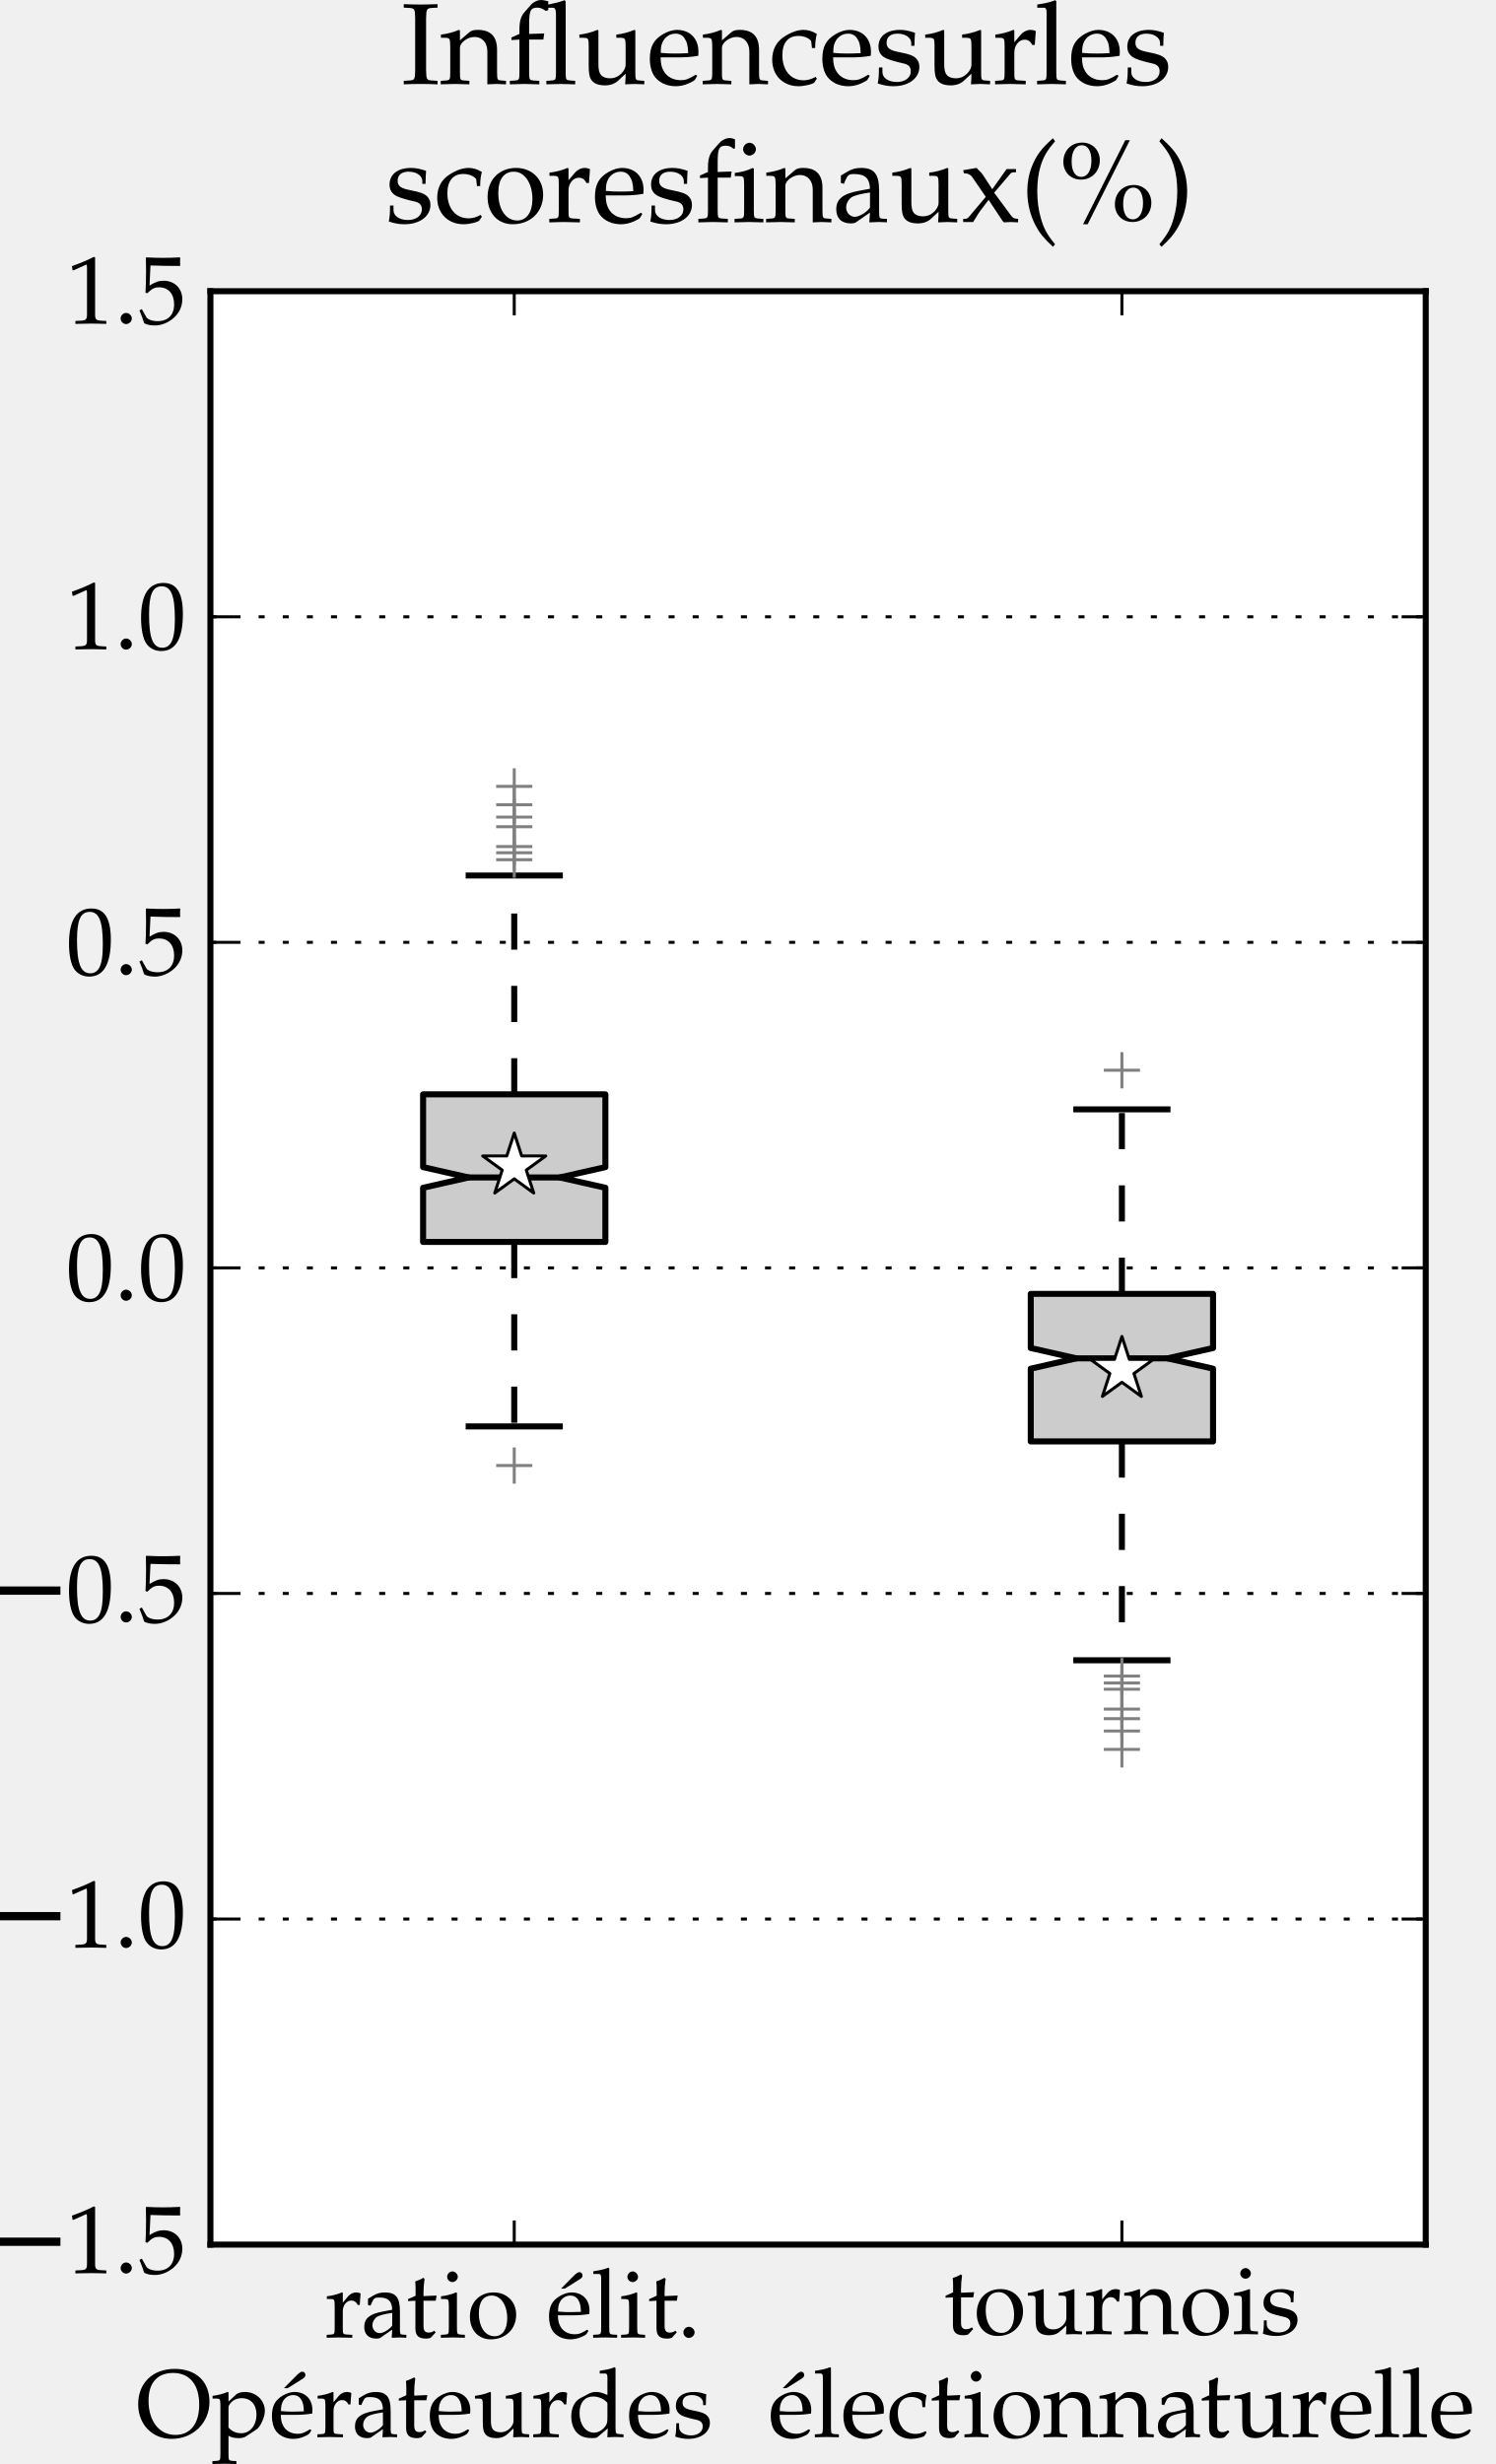
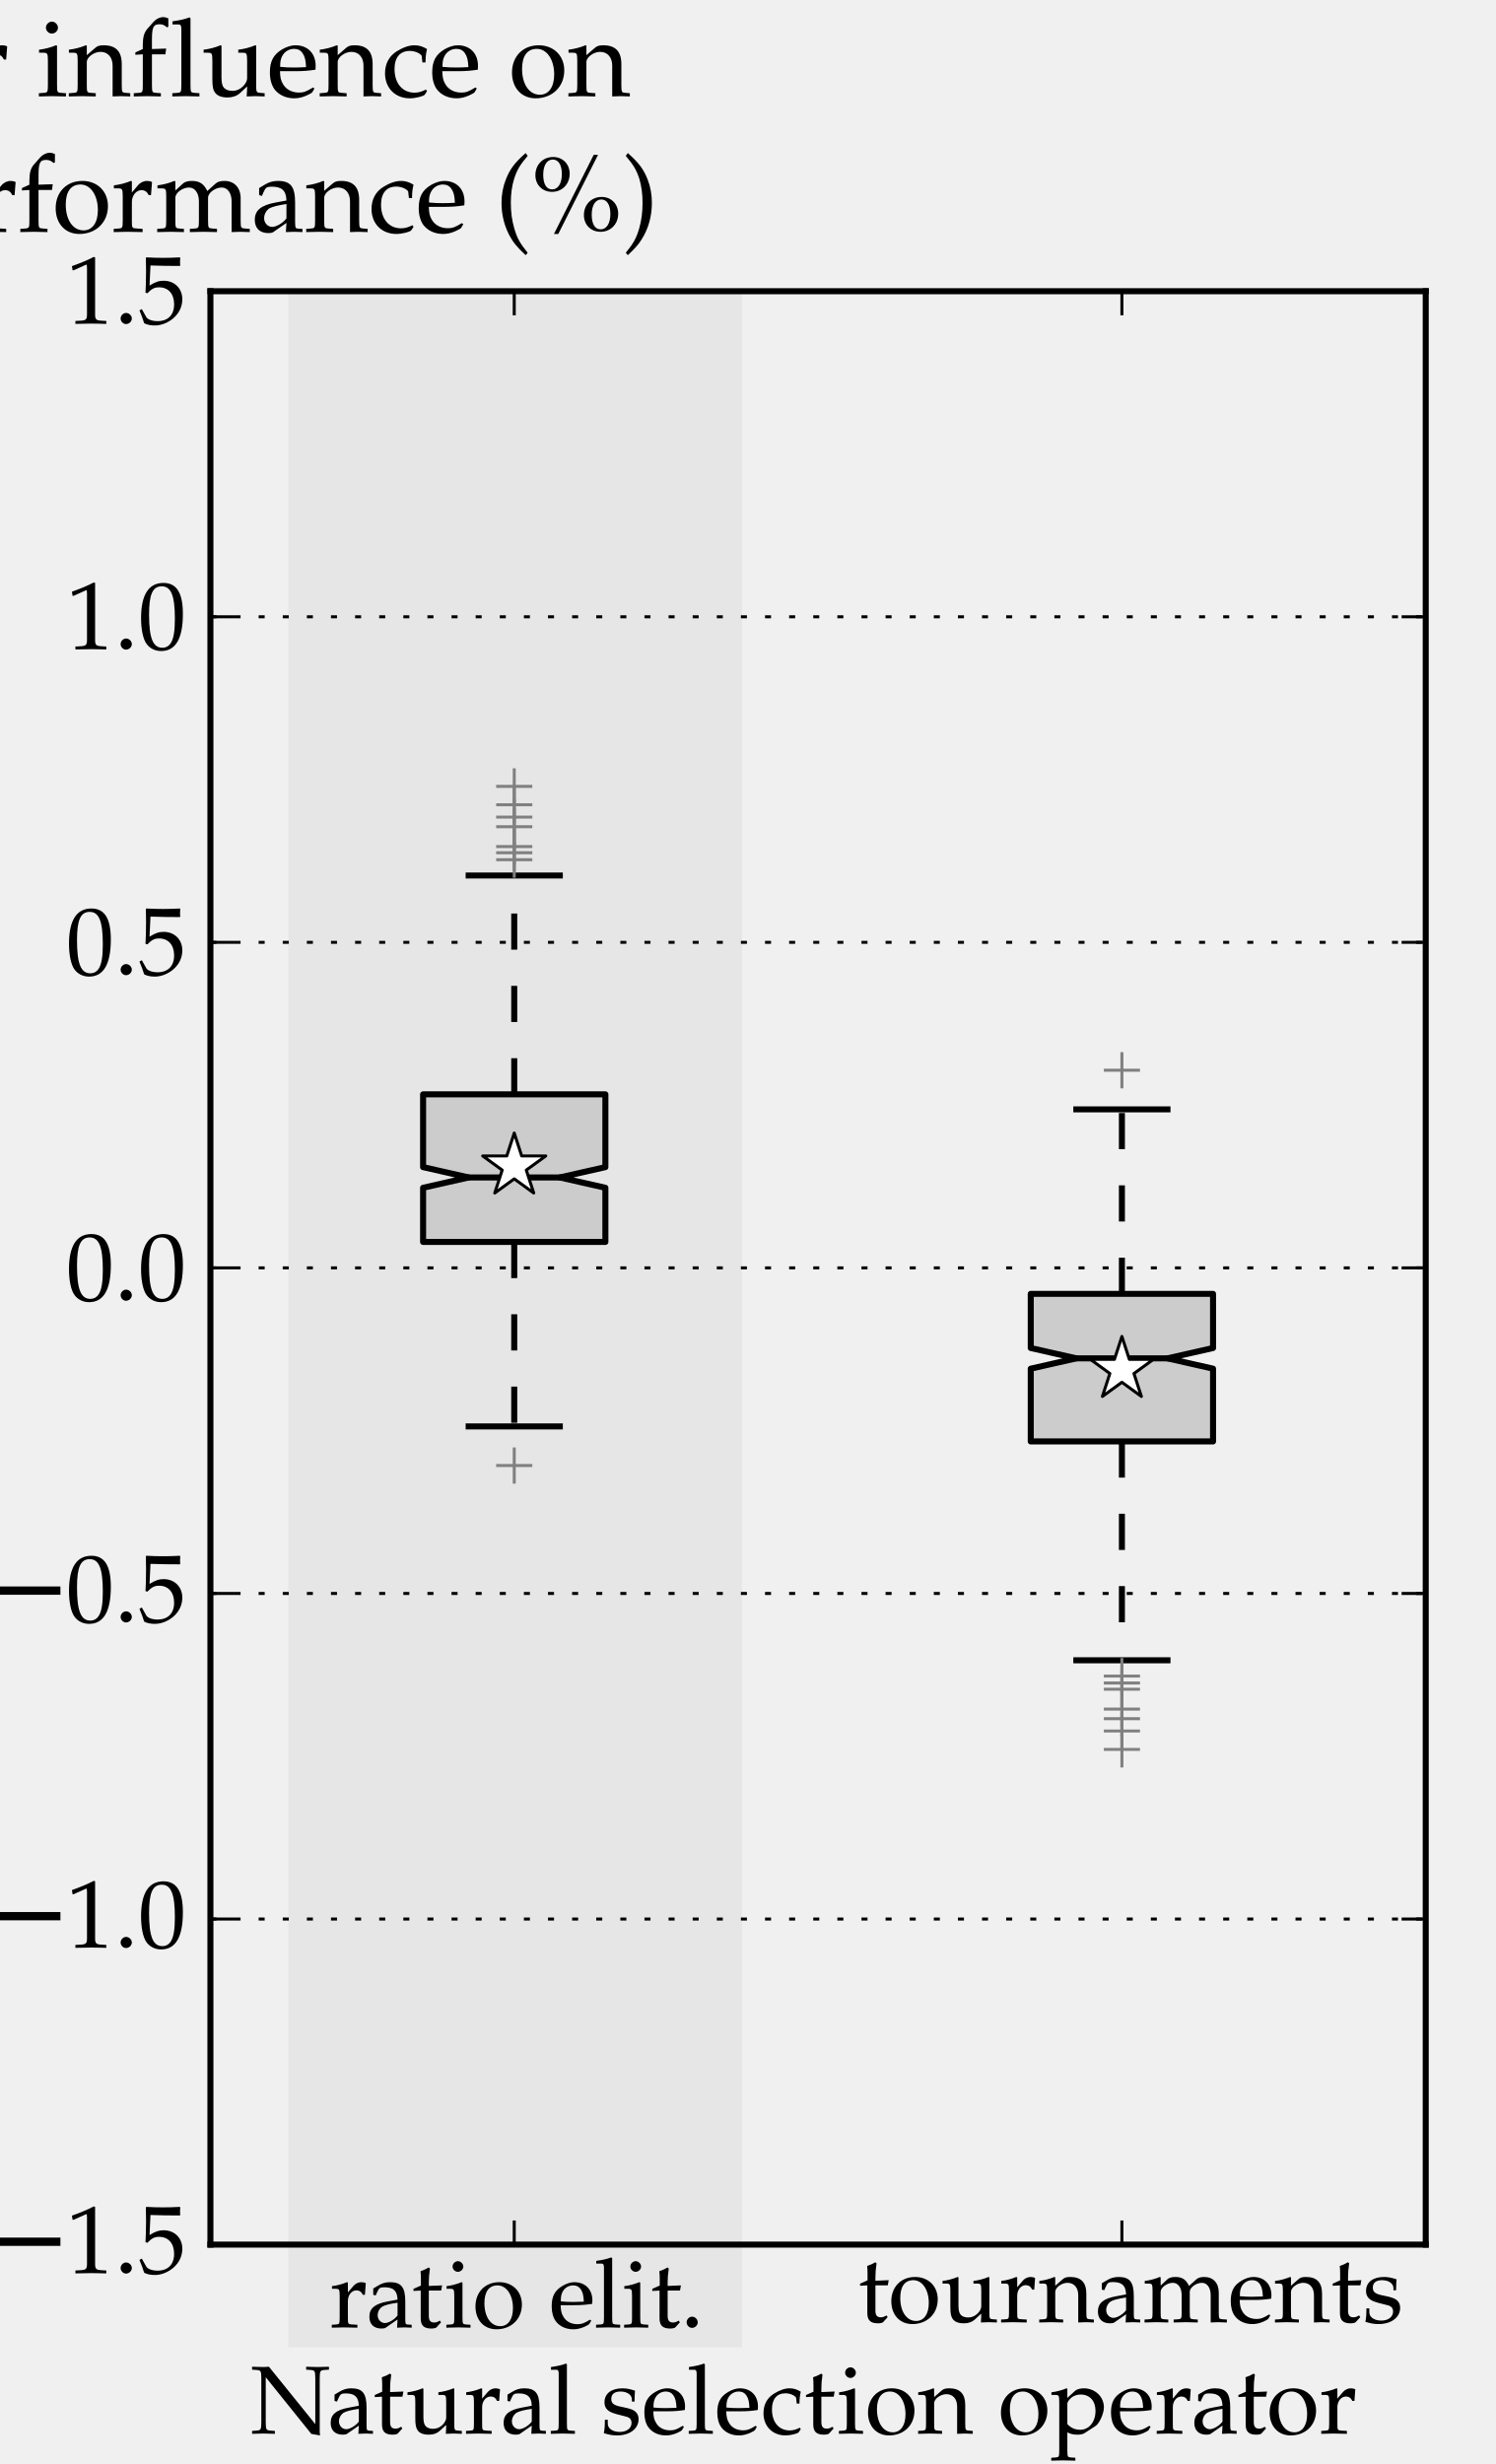
<svg xmlns="http://www.w3.org/2000/svg" id="svg4136" version="1.1" xml:space="preserve" width="310.123" height="510.869" viewBox="0 0 310.123 510.869">
  <defs id="defs4140">
    <clipPath clipPathUnits="userSpaceOnUse" id="clipPath4154">
      <path d="m 51.84,43.2 201.6,0 0,324 -201.6,0 0,-324 z" id="path4156" />
    </clipPath>
    <clipPath clipPathUnits="userSpaceOnUse" id="clipPath4164">
      <path d="m 51.84,43.2 201.6,0 0,324 -201.6,0 0,-324 z" id="path4166" />
    </clipPath>
    <clipPath clipPathUnits="userSpaceOnUse" id="clipPath4174">
      <path d="m 51.84,43.2 201.6,0 0,324 -201.6,0 0,-324 z" id="path4176" />
    </clipPath>
    <clipPath clipPathUnits="userSpaceOnUse" id="clipPath4184">
      <path d="m 51.84,43.2 201.6,0 0,324 -201.6,0 0,-324 z" id="path4186" />
    </clipPath>
    <clipPath clipPathUnits="userSpaceOnUse" id="clipPath4194">
      <path d="m 51.84,43.2 201.6,0 0,324 -201.6,0 0,-324 z" id="path4196" />
    </clipPath>
    <clipPath clipPathUnits="userSpaceOnUse" id="clipPath4204">
      <path d="m 51.84,43.2 201.6,0 0,324 -201.6,0 0,-324 z" id="path4206" />
    </clipPath>
    <clipPath clipPathUnits="userSpaceOnUse" id="clipPath4214">
      <path d="m 51.84,43.2 201.6,0 0,324 -201.6,0 0,-324 z" id="path4216" />
    </clipPath>
    <clipPath clipPathUnits="userSpaceOnUse" id="clipPath4224">
      <path d="m 51.84,43.2 201.6,0 0,324 -201.6,0 0,-324 z" id="path4226" />
    </clipPath>
    <clipPath clipPathUnits="userSpaceOnUse" id="clipPath4234">
      <path d="m -3.25,-3.25 6.5,0 0,6.5 -6.5,0 0,-6.5 z" id="path4236" />
    </clipPath>
    <clipPath clipPathUnits="userSpaceOnUse" id="clipPath4246">
      <path d="m -3.25,-3.25 6.5,0 0,6.5 -6.5,0 0,-6.5 z" id="path4248" />
    </clipPath>
    <clipPath clipPathUnits="userSpaceOnUse" id="clipPath4258">
      <path d="m -3.25,-3.25 6.5,0 0,6.5 -6.5,0 0,-6.5 z" id="path4260" />
    </clipPath>
    <clipPath clipPathUnits="userSpaceOnUse" id="clipPath4270">
      <path d="m -3.25,-3.25 6.5,0 0,6.5 -6.5,0 0,-6.5 z" id="path4272" />
    </clipPath>
    <clipPath clipPathUnits="userSpaceOnUse" id="clipPath4282">
      <path d="m -3.25,-3.25 6.5,0 0,6.5 -6.5,0 0,-6.5 z" id="path4284" />
    </clipPath>
    <clipPath clipPathUnits="userSpaceOnUse" id="clipPath4294">
      <path d="m -3.25,-3.25 6.5,0 0,6.5 -6.5,0 0,-6.5 z" id="path4296" />
    </clipPath>
    <clipPath clipPathUnits="userSpaceOnUse" id="clipPath4306">
      <path d="m -3.25,-3.25 6.5,0 0,6.5 -6.5,0 0,-6.5 z" id="path4308" />
    </clipPath>
    <clipPath clipPathUnits="userSpaceOnUse" id="clipPath4316">
      <path d="m 51.84,43.2 201.6,0 0,324 -201.6,0 0,-324 z" id="path4318" />
    </clipPath>
    <clipPath clipPathUnits="userSpaceOnUse" id="clipPath4326">
      <path d="m 51.84,43.2 201.6,0 0,324 -201.6,0 0,-324 z" id="path4328" />
    </clipPath>
    <clipPath clipPathUnits="userSpaceOnUse" id="clipPath4336">
      <path d="m 51.84,43.2 201.6,0 0,324 -201.6,0 0,-324 z" id="path4338" />
    </clipPath>
    <clipPath clipPathUnits="userSpaceOnUse" id="clipPath4346">
      <path d="m 51.84,43.2 201.6,0 0,324 -201.6,0 0,-324 z" id="path4348" />
    </clipPath>
    <clipPath clipPathUnits="userSpaceOnUse" id="clipPath4356">
      <path d="m 51.84,43.2 201.6,0 0,324 -201.6,0 0,-324 z" id="path4358" />
    </clipPath>
    <clipPath clipPathUnits="userSpaceOnUse" id="clipPath4366">
      <path d="m 51.84,43.2 201.6,0 0,324 -201.6,0 0,-324 z" id="path4368" />
    </clipPath>
    <clipPath clipPathUnits="userSpaceOnUse" id="clipPath4376">
      <path d="m 51.84,43.2 201.6,0 0,324 -201.6,0 0,-324 z" id="path4378" />
    </clipPath>
    <clipPath clipPathUnits="userSpaceOnUse" id="clipPath4386">
      <path d="m 51.84,43.2 201.6,0 0,324 -201.6,0 0,-324 z" id="path4388" />
    </clipPath>
    <clipPath clipPathUnits="userSpaceOnUse" id="clipPath4396">
      <path d="m -3.25,-3.25 6.5,0 0,6.5 -6.5,0 0,-6.5 z" id="path4398" />
    </clipPath>
    <clipPath clipPathUnits="userSpaceOnUse" id="clipPath4408">
      <path d="m -3.25,-3.25 6.5,0 0,6.5 -6.5,0 0,-6.5 z" id="path4410" />
    </clipPath>
    <clipPath clipPathUnits="userSpaceOnUse" id="clipPath4420">
      <path d="m -3.25,-3.25 6.5,0 0,6.5 -6.5,0 0,-6.5 z" id="path4422" />
    </clipPath>
    <clipPath clipPathUnits="userSpaceOnUse" id="clipPath4432">
      <path d="m -3.25,-3.25 6.5,0 0,6.5 -6.5,0 0,-6.5 z" id="path4434" />
    </clipPath>
    <clipPath clipPathUnits="userSpaceOnUse" id="clipPath4444">
      <path d="m -3.25,-3.25 6.5,0 0,6.5 -6.5,0 0,-6.5 z" id="path4446" />
    </clipPath>
    <clipPath clipPathUnits="userSpaceOnUse" id="clipPath4456">
      <path d="m -3.25,-3.25 6.5,0 0,6.5 -6.5,0 0,-6.5 z" id="path4458" />
    </clipPath>
    <clipPath clipPathUnits="userSpaceOnUse" id="clipPath4468">
      <path d="m -3.25,-3.25 6.5,0 0,6.5 -6.5,0 0,-6.5 z" id="path4470" />
    </clipPath>
    <clipPath clipPathUnits="userSpaceOnUse" id="clipPath4478">
      <path d="m 51.84,43.2 201.6,0 0,324 -201.6,0 0,-324 z" id="path4480" />
    </clipPath>
    <clipPath clipPathUnits="userSpaceOnUse" id="clipPath4488">
      <path d="m -5.481,-4.7 10.962,0 0,10.45 -10.962,0 0,-10.45 z" id="path4490" />
    </clipPath>
    <clipPath clipPathUnits="userSpaceOnUse" id="clipPath4500">
      <path d="m -5.481,-4.7 10.962,0 0,10.45 -10.962,0 0,-10.45 z" id="path4502" />
    </clipPath>
    <clipPath clipPathUnits="userSpaceOnUse" id="clipPath4542">
      <path d="m 51.84,43.2 201.6,0 0,324 -201.6,0 0,-324 z" id="path4544" />
    </clipPath>
    <clipPath clipPathUnits="userSpaceOnUse" id="clipPath4564">
      <path d="m 51.84,43.2 201.6,0 0,324 -201.6,0 0,-324 z" id="path4566" />
    </clipPath>
    <clipPath clipPathUnits="userSpaceOnUse" id="clipPath4586">
      <path d="m 51.84,43.2 201.6,0 0,324 -201.6,0 0,-324 z" id="path4588" />
    </clipPath>
    <clipPath clipPathUnits="userSpaceOnUse" id="clipPath4608">
      <path d="m 51.84,43.2 201.6,0 0,324 -201.6,0 0,-324 z" id="path4610" />
    </clipPath>
    <clipPath clipPathUnits="userSpaceOnUse" id="clipPath4626">
      <path d="m 51.84,43.2 201.6,0 0,324 -201.6,0 0,-324 z" id="path4628" />
    </clipPath>
    <clipPath clipPathUnits="userSpaceOnUse" id="clipPath4644">
      <path d="m 51.84,43.2 201.6,0 0,324 -201.6,0 0,-324 z" id="path4646" />
    </clipPath>
    <clipPath clipPathUnits="userSpaceOnUse" id="clipPath4662">
      <path d="m 51.84,43.2 201.6,0 0,324 -201.6,0 0,-324 z" id="path4664" />
    </clipPath>
  </defs>
+   <g id="layer1">
+     <rect style="display:inline;fill:#e6e6e6;fill-opacity:1;stroke:none;stroke-width:2;stroke-linecap:round;stroke-linejoin:round;stroke-miterlimit:4;stroke-dasharray:none" id="rect3685-4" width="94.078" height="426.239" x="59.772" y="60.462" />
+   </g>
  <g id="g4144" transform="matrix(1.25,0,0,-1.25,-21.17129,519.3771)">
-     <path d="m 51.84,43.2 201.6,0 0,324 -201.6,0 0,-324 z" style="fill:#ffffff;fill-opacity:1;fill-rule:nonzero;stroke:none" id="path4148" />
    <g id="g4150">
      <g id="g4152" clip-path="url(#clipPath4154)">
        <path d="m 87.12,209.507 30.24,0 0,8.984 -7.56,1.712 7.56,1.712 0,12.068 -30.24,0 0,-12.068 7.56,-1.712 -7.56,-1.712 0,-8.984 z" style="fill:#cccccc;fill-opacity:1;fill-rule:nonzero;stroke:#000000;stroke-width:1;stroke-linecap:square;stroke-linejoin:round;stroke-miterlimit:10;stroke-dasharray:none;stroke-opacity:1" id="path4158" />
      </g>
    </g>
    <g id="g4160">
      <g id="g4162" clip-path="url(#clipPath4164)">
        <path d="m 187.92,176.417 30.24,0 0,12.068 -7.56,1.712 7.56,1.712 0,8.984 -30.24,0 0,-8.984 7.56,-1.712 -7.56,-1.712 0,-12.068 z" style="fill:#cccccc;fill-opacity:1;fill-rule:nonzero;stroke:#000000;stroke-width:1;stroke-linecap:square;stroke-linejoin:round;stroke-miterlimit:10;stroke-dasharray:none;stroke-opacity:1" id="path4168" />
      </g>
    </g>
    <g id="g4170">
      <g id="g4172" clip-path="url(#clipPath4174)">
        <path d="m 102.24,209.507 0,-30.602" style="fill:none;stroke:#000000;stroke-width:1;stroke-linecap:butt;stroke-linejoin:round;stroke-miterlimit:10;stroke-dasharray:6, 6;stroke-dashoffset:0;stroke-opacity:1" id="path4178" />
      </g>
    </g>
    <g id="g4180">
      <g id="g4182" clip-path="url(#clipPath4184)">
        <path d="m 102.24,233.983 0,36.299" style="fill:none;stroke:#000000;stroke-width:1;stroke-linecap:butt;stroke-linejoin:round;stroke-miterlimit:10;stroke-dasharray:6, 6;stroke-dashoffset:0;stroke-opacity:1" id="path4188" />
      </g>
    </g>
    <g id="g4190">
      <g id="g4192" clip-path="url(#clipPath4194)">
        <path d="m 94.68,270.283 15.12,0" style="fill:none;stroke:#000000;stroke-width:1;stroke-linecap:square;stroke-linejoin:round;stroke-miterlimit:10;stroke-dasharray:none;stroke-opacity:1" id="path4198" />
      </g>
    </g>
    <g id="g4200">
      <g id="g4202" clip-path="url(#clipPath4204)">
        <path d="m 94.68,178.905 15.12,0" style="fill:none;stroke:#000000;stroke-width:1;stroke-linecap:square;stroke-linejoin:round;stroke-miterlimit:10;stroke-dasharray:none;stroke-opacity:1" id="path4208" />
      </g>
    </g>
    <g id="g4210">
      <g id="g4212" clip-path="url(#clipPath4214)">
        <path d="m 94.68,220.203 15.12,0" style="fill:none;stroke:#000000;stroke-width:1;stroke-linecap:square;stroke-linejoin:round;stroke-miterlimit:10;stroke-dasharray:none;stroke-opacity:1" id="path4218" />
      </g>
    </g>
    <g id="g4220">
      <g id="g4222" clip-path="url(#clipPath4224)">
        <g id="g4228" transform="translate(102.24,272.9036)">
          <g id="g4230">
            <g id="g4232" clip-path="url(#clipPath4234)">
              <path d="M -3,0 3,0 M 0,-3 0,3" style="fill:none;stroke:#808080;stroke-width:0.5;stroke-linecap:butt;stroke-linejoin:round;stroke-miterlimit:10;stroke-dasharray:none;stroke-opacity:1" id="path4238" />
            </g>
          </g>
          <g id="g4240" transform="translate(0,2.180314)">
            <g id="g4242">
              <g id="g4244" clip-path="url(#clipPath4246)">
                <path d="M -3,0 3,0 M 0,-3 0,3" style="fill:none;stroke:#808080;stroke-width:0.5;stroke-linecap:butt;stroke-linejoin:round;stroke-miterlimit:10;stroke-dasharray:none;stroke-opacity:1" id="path4250" />
              </g>
            </g>
            <g id="g4252" transform="translate(0,9.98265)">
              <g id="g4254">
                <g id="g4256" clip-path="url(#clipPath4258)">
                  <path d="M -3,0 3,0 M 0,-3 0,3" style="fill:none;stroke:#808080;stroke-width:0.5;stroke-linecap:butt;stroke-linejoin:round;stroke-miterlimit:10;stroke-dasharray:none;stroke-opacity:1" id="path4262" />
                </g>
              </g>
              <g id="g4264" transform="translate(0,-11.00978)">
                <g id="g4266">
                  <g id="g4268" clip-path="url(#clipPath4270)">
                    <path d="M -3,0 3,0 M 0,-3 0,3" style="fill:none;stroke:#808080;stroke-width:0.5;stroke-linecap:butt;stroke-linejoin:round;stroke-miterlimit:10;stroke-dasharray:none;stroke-opacity:1" id="path4274" />
                  </g>
                </g>
                <g id="g4276" transform="translate(0,7.957794)">
                  <g id="g4278">
                    <g id="g4280" clip-path="url(#clipPath4282)">
                      <path d="M -3,0 3,0 M 0,-3 0,3" style="fill:none;stroke:#808080;stroke-width:0.5;stroke-linecap:butt;stroke-linejoin:round;stroke-miterlimit:10;stroke-dasharray:none;stroke-opacity:1" id="path4286" />
                    </g>
                  </g>
                  <g id="g4288" transform="translate(0,-2.042349)">
                    <g id="g4290">
                      <g id="g4292" clip-path="url(#clipPath4294)">
                        <path d="M -3,0 3,0 M 0,-3 0,3" style="fill:none;stroke:#808080;stroke-width:0.5;stroke-linecap:butt;stroke-linejoin:round;stroke-miterlimit:10;stroke-dasharray:none;stroke-opacity:1" id="path4298" />
                      </g>
                    </g>
                    <g id="g4300" transform="translate(0,-1.593697)">
                      <g id="g4302">
                        <g id="g4304" clip-path="url(#clipPath4306)">
                          <path d="M -3,0 3,0 M 0,-3 0,3" style="fill:none;stroke:#808080;stroke-width:0.5;stroke-linecap:butt;stroke-linejoin:round;stroke-miterlimit:10;stroke-dasharray:none;stroke-opacity:1" id="path4310" />
                        </g>
                      </g>
                    </g>
                  </g>
                </g>
              </g>
            </g>
          </g>
        </g>
      </g>
    </g>
    <g id="g4312">
      <g id="g4314" clip-path="url(#clipPath4316)">
        <path d="m 99.24,172.417 6,0 m -3,-3 0,6" style="fill:none;stroke:#808080;stroke-width:0.5;stroke-linecap:butt;stroke-linejoin:round;stroke-miterlimit:10;stroke-dasharray:none;stroke-opacity:1" id="path4320" />
      </g>
    </g>
    <g id="g4322">
      <g id="g4324" clip-path="url(#clipPath4326)">
        <path d="m 203.04,176.417 0,-36.299" style="fill:none;stroke:#000000;stroke-width:1;stroke-linecap:butt;stroke-linejoin:round;stroke-miterlimit:10;stroke-dasharray:6, 6;stroke-dashoffset:0;stroke-opacity:1" id="path4330" />
      </g>
    </g>
    <g id="g4332">
      <g id="g4334" clip-path="url(#clipPath4336)">
        <path d="m 203.04,200.893 0,30.602" style="fill:none;stroke:#000000;stroke-width:1;stroke-linecap:butt;stroke-linejoin:round;stroke-miterlimit:10;stroke-dasharray:6, 6;stroke-dashoffset:0;stroke-opacity:1" id="path4340" />
      </g>
    </g>
    <g id="g4342">
      <g id="g4344" clip-path="url(#clipPath4346)">
        <path d="m 195.48,231.495 15.12,0" style="fill:none;stroke:#000000;stroke-width:1;stroke-linecap:square;stroke-linejoin:round;stroke-miterlimit:10;stroke-dasharray:none;stroke-opacity:1" id="path4350" />
      </g>
    </g>
    <g id="g4352">
      <g id="g4354" clip-path="url(#clipPath4356)">
        <path d="m 195.48,140.118 15.12,0" style="fill:none;stroke:#000000;stroke-width:1;stroke-linecap:square;stroke-linejoin:round;stroke-miterlimit:10;stroke-dasharray:none;stroke-opacity:1" id="path4360" />
      </g>
    </g>
    <g id="g4362">
      <g id="g4364" clip-path="url(#clipPath4366)">
        <path d="m 195.48,190.196 15.12,0" style="fill:none;stroke:#000000;stroke-width:1;stroke-linecap:square;stroke-linejoin:round;stroke-miterlimit:10;stroke-dasharray:none;stroke-opacity:1" id="path4370" />
      </g>
    </g>
    <g id="g4372">
      <g id="g4374" clip-path="url(#clipPath4376)">
        <path d="m 200.04,237.983 6,0 m -3,-3 0,6" style="fill:none;stroke:#808080;stroke-width:0.5;stroke-linecap:butt;stroke-linejoin:round;stroke-miterlimit:10;stroke-dasharray:none;stroke-opacity:1" id="path4380" />
      </g>
    </g>
    <g id="g4382">
      <g id="g4384" clip-path="url(#clipPath4386)">
        <g id="g4390" transform="translate(203.04,137.4964)">
          <g id="g4392">
            <g id="g4394" clip-path="url(#clipPath4396)">
              <path d="M -3,0 3,0 M 0,-3 0,3" style="fill:none;stroke:#808080;stroke-width:0.5;stroke-linecap:butt;stroke-linejoin:round;stroke-miterlimit:10;stroke-dasharray:none;stroke-opacity:1" id="path4400" />
            </g>
          </g>
          <g id="g4402" transform="translate(0,-2.180314)">
            <g id="g4404">
              <g id="g4406" clip-path="url(#clipPath4408)">
                <path d="M -3,0 3,0 M 0,-3 0,3" style="fill:none;stroke:#808080;stroke-width:0.5;stroke-linecap:butt;stroke-linejoin:round;stroke-miterlimit:10;stroke-dasharray:none;stroke-opacity:1" id="path4412" />
              </g>
            </g>
            <g id="g4414" transform="translate(0,-9.98265)">
              <g id="g4416">
                <g id="g4418" clip-path="url(#clipPath4420)">
                  <path d="M -3,0 3,0 M 0,-3 0,3" style="fill:none;stroke:#808080;stroke-width:0.5;stroke-linecap:butt;stroke-linejoin:round;stroke-miterlimit:10;stroke-dasharray:none;stroke-opacity:1" id="path4424" />
                </g>
              </g>
              <g id="g4426" transform="translate(0,11.00978)">
                <g id="g4428">
                  <g id="g4430" clip-path="url(#clipPath4432)">
                    <path d="M -3,0 3,0 M 0,-3 0,3" style="fill:none;stroke:#808080;stroke-width:0.5;stroke-linecap:butt;stroke-linejoin:round;stroke-miterlimit:10;stroke-dasharray:none;stroke-opacity:1" id="path4436" />
                  </g>
                </g>
                <g id="g4438" transform="translate(0,-7.957794)">
                  <g id="g4440">
                    <g id="g4442" clip-path="url(#clipPath4444)">
                      <path d="M -3,0 3,0 M 0,-3 0,3" style="fill:none;stroke:#808080;stroke-width:0.5;stroke-linecap:butt;stroke-linejoin:round;stroke-miterlimit:10;stroke-dasharray:none;stroke-opacity:1" id="path4448" />
                    </g>
                  </g>
                  <g id="g4450" transform="translate(0,2.042349)">
                    <g id="g4452">
                      <g id="g4454" clip-path="url(#clipPath4456)">
                        <path d="M -3,0 3,0 M 0,-3 0,3" style="fill:none;stroke:#808080;stroke-width:0.5;stroke-linecap:butt;stroke-linejoin:round;stroke-miterlimit:10;stroke-dasharray:none;stroke-opacity:1" id="path4460" />
                      </g>
                    </g>
                    <g id="g4462" transform="translate(0,1.593697)">
                      <g id="g4464">
                        <g id="g4466" clip-path="url(#clipPath4468)">
                          <path d="M -3,0 3,0 M 0,-3 0,3" style="fill:none;stroke:#808080;stroke-width:0.5;stroke-linecap:butt;stroke-linejoin:round;stroke-miterlimit:10;stroke-dasharray:none;stroke-opacity:1" id="path4472" />
                        </g>
                      </g>
                    </g>
                  </g>
                </g>
              </g>
            </g>
          </g>
        </g>
      </g>
    </g>
    <g id="g4474">
      <g id="g4476" clip-path="url(#clipPath4478)">
        <g id="g4482" transform="translate(102.24,222.0699)">
          <g id="g4484">
            <g id="g4486" clip-path="url(#clipPath4488)">
              <path d="m 0,5.5 -1.235,-3.8 -3.996,1e-7 3.233,-2.349 L -3.233,-4.45 0,-2.101 3.233,-4.45 1.998,-0.649 5.231,1.7 1.235,1.7 0,5.5 Z" style="fill:#ffffff;fill-opacity:1;fill-rule:nonzero;stroke:#000000;stroke-width:0.5;stroke-linecap:butt;stroke-linejoin:round;stroke-miterlimit:10;stroke-dasharray:none;stroke-opacity:1" id="path4492" />
            </g>
          </g>
          <g id="g4494" transform="translate(100.8,-33.73979)">
            <g id="g4496">
              <g id="g4498" clip-path="url(#clipPath4500)">
                <path d="m 0,5.5 -1.235,-3.8 -3.996,1e-7 3.233,-2.349 L -3.233,-4.45 0,-2.101 3.233,-4.45 1.998,-0.649 5.231,1.7 1.235,1.7 0,5.5 Z" style="fill:#ffffff;fill-opacity:1;fill-rule:nonzero;stroke:#000000;stroke-width:0.5;stroke-linecap:butt;stroke-linejoin:round;stroke-miterlimit:10;stroke-dasharray:none;stroke-opacity:1" id="path4504" />
              </g>
            </g>
          </g>
        </g>
      </g>
    </g>
    <path d="m 102.24,43.2 0,4" style="fill:none;stroke:#000000;stroke-width:0.5;stroke-linecap:butt;stroke-linejoin:round;stroke-miterlimit:10;stroke-dasharray:none;stroke-opacity:1" id="path4506" />
    <path d="m 102.24,367.2 0,-4" style="fill:none;stroke:#000000;stroke-width:0.5;stroke-linecap:butt;stroke-linejoin:round;stroke-miterlimit:10;stroke-dasharray:none;stroke-opacity:1" id="path4508" />
-     <text transform="matrix(1,0,0,-1,70.79844,27.79482)" style="font-variant:normal;font-size:15.94px;font-family:'URW Palladio L';-inkscape-font-specification:URWPalladioL-Roma;writing-mode:lr-tb;fill:#000000;fill-opacity:1;fill-rule:nonzero;stroke:none" id="text4510">
-       <tspan x="0 6.28 14.251 19.431 24.054" y="0" id="tspan4512">ratio</tspan>
-       <tspan x="37.953" y="-0.04" id="tspan4514">´</tspan>
-       <tspan x="36.79 44.409 49.032 53.654 58.835" y="0" id="tspan4516">elit.</tspan>
-     </text>
    <path d="m 203.04,43.2 0,4" style="fill:none;stroke:#000000;stroke-width:0.5;stroke-linecap:butt;stroke-linejoin:round;stroke-miterlimit:10;stroke-dasharray:none;stroke-opacity:1" id="path4518" />
    <path d="m 203.04,367.2 0,-4" style="fill:none;stroke:#000000;stroke-width:0.5;stroke-linecap:butt;stroke-linejoin:round;stroke-miterlimit:10;stroke-dasharray:none;stroke-opacity:1" id="path4520" />
-     <text transform="matrix(1,0,0,-1,173.4474,28.35278)" style="font-variant:normal;font-size:15.94px;font-family:'URW Palladio L';-inkscape-font-specification:URWPalladioL-Roma;writing-mode:lr-tb;fill:#000000;fill-opacity:1;fill-rule:nonzero;stroke:none" id="text4522">
-       <tspan x="0 5.181 13.868 23.464 29.744 39.006 47.693 52.316" y="0" id="tspan4524">tournois</tspan>
-     </text>
-     <text transform="matrix(1,0,0,-1,39.5137,11.28602)" style="font-variant:normal;font-size:15.94px;font-family:'URW Palladio L';-inkscape-font-specification:URWPalladioL-Roma;writing-mode:lr-tb;fill:#000000;fill-opacity:1;fill-rule:nonzero;stroke:none" id="text4526">
-       <tspan x="0 12.513" y="0" id="tspan4528">Op</tspan>
-       <tspan x="23.273" y="-0.04" id="tspan4530">´</tspan>
-       <tspan x="22.109 29.728 36.009 43.979 49.159 56.779 66.375 76.64 86.364 97.968" y="0" id="tspan4532">erateurdes</tspan>
-       <tspan x="106.017" y="-0.04" id="tspan4534">´</tspan>
-       <tspan x="104.854 112.473 117.096 124.715 131.777 136.957 141.58 150.267 163.514 172.775 180.745 185.926 195.522 201.515 209.135 213.757 218.38" y="0" id="tspan4536">electionnaturelle</tspan>
-     </text>
    <g id="g4538">
      <g id="g4540" clip-path="url(#clipPath4542)">
        <path d="m 51.84,43.2 201.6,0" style="fill:none;stroke:#000000;stroke-width:0.5;stroke-linecap:butt;stroke-linejoin:round;stroke-miterlimit:10;stroke-dasharray:1, 3;stroke-dashoffset:0;stroke-opacity:1" id="path4546" />
      </g>
    </g>
    <path d="m 51.84,43.2 4,0" style="fill:none;stroke:#000000;stroke-width:0.5;stroke-linecap:butt;stroke-linejoin:round;stroke-miterlimit:10;stroke-dasharray:none;stroke-opacity:1" id="path4548" />
    <path d="m 253.44,43.2 -4,0" style="fill:none;stroke:#000000;stroke-width:0.5;stroke-linecap:butt;stroke-linejoin:round;stroke-miterlimit:10;stroke-dasharray:none;stroke-opacity:1" id="path4550" />
    <text transform="matrix(1,0,0,-1,14.80405,38.46847)" style="font-style:italic;font-variant:normal;font-weight:normal;font-size:16.61px;font-family:'Computer Modern';-inkscape-font-specification:CMSY10;writing-mode:lr-tb;fill:#000000;fill-opacity:1;fill-rule:nonzero;stroke:none" id="text4552">
      <tspan x="0" y="0" id="tspan4554">−</tspan>
    </text>
    <text transform="matrix(1,0,0,-1,27.91472,38.46847)" style="font-variant:normal;font-size:15.94px;font-family:'URW Palladio L';-inkscape-font-specification:URWPalladioL-Roma;writing-mode:lr-tb;fill:#000000;fill-opacity:1;fill-rule:nonzero;stroke:none" id="text4556">
      <tspan x="0 7.97 11.955" y="0" id="tspan4558">1.5</tspan>
    </text>
    <g id="g4560">
      <g id="g4562" clip-path="url(#clipPath4564)">
        <path d="m 51.84,97.2 201.6,0" style="fill:none;stroke:#000000;stroke-width:0.5;stroke-linecap:butt;stroke-linejoin:round;stroke-miterlimit:10;stroke-dasharray:1, 3;stroke-dashoffset:0;stroke-opacity:1" id="path4568" />
      </g>
    </g>
    <path d="m 51.84,97.2 4,0" style="fill:none;stroke:#000000;stroke-width:0.5;stroke-linecap:butt;stroke-linejoin:round;stroke-miterlimit:10;stroke-dasharray:none;stroke-opacity:1" id="path4570" />
    <path d="m 253.44,97.2 -4,0" style="fill:none;stroke:#000000;stroke-width:0.5;stroke-linecap:butt;stroke-linejoin:round;stroke-miterlimit:10;stroke-dasharray:none;stroke-opacity:1" id="path4572" />
    <text transform="matrix(1,0,0,-1,14.80405,92.46847)" style="font-style:italic;font-variant:normal;font-weight:normal;font-size:16.61px;font-family:'Computer Modern';-inkscape-font-specification:CMSY10;writing-mode:lr-tb;fill:#000000;fill-opacity:1;fill-rule:nonzero;stroke:none" id="text4574">
      <tspan x="0" y="0" id="tspan4576">−</tspan>
    </text>
    <text transform="matrix(1,0,0,-1,27.91472,92.46847)" style="font-variant:normal;font-size:15.94px;font-family:'URW Palladio L';-inkscape-font-specification:URWPalladioL-Roma;writing-mode:lr-tb;fill:#000000;fill-opacity:1;fill-rule:nonzero;stroke:none" id="text4578">
      <tspan x="0 7.97 11.955" y="0" id="tspan4580">1.0</tspan>
    </text>
    <g id="g4582">
      <g id="g4584" clip-path="url(#clipPath4586)">
        <path d="m 51.84,151.2 201.6,0" style="fill:none;stroke:#000000;stroke-width:0.5;stroke-linecap:butt;stroke-linejoin:round;stroke-miterlimit:10;stroke-dasharray:1, 3;stroke-dashoffset:0;stroke-opacity:1" id="path4590" />
      </g>
    </g>
    <path d="m 51.84,151.2 4,0" style="fill:none;stroke:#000000;stroke-width:0.5;stroke-linecap:butt;stroke-linejoin:round;stroke-miterlimit:10;stroke-dasharray:none;stroke-opacity:1" id="path4592" />
    <path d="m 253.44,151.2 -4,0" style="fill:none;stroke:#000000;stroke-width:0.5;stroke-linecap:butt;stroke-linejoin:round;stroke-miterlimit:10;stroke-dasharray:none;stroke-opacity:1" id="path4594" />
    <text transform="matrix(1,0,0,-1,14.80405,146.4685)" style="font-style:italic;font-variant:normal;font-weight:normal;font-size:16.61px;font-family:'Computer Modern';-inkscape-font-specification:CMSY10;writing-mode:lr-tb;fill:#000000;fill-opacity:1;fill-rule:nonzero;stroke:none" id="text4596">
      <tspan x="0" y="0" id="tspan4598">−</tspan>
    </text>
    <text transform="matrix(1,0,0,-1,27.91472,146.4685)" style="font-variant:normal;font-size:15.94px;font-family:'URW Palladio L';-inkscape-font-specification:URWPalladioL-Roma;writing-mode:lr-tb;fill:#000000;fill-opacity:1;fill-rule:nonzero;stroke:none" id="text4600">
      <tspan x="0 7.97 11.955" y="0" id="tspan4602">0.5</tspan>
    </text>
    <g id="g4604">
      <g id="g4606" clip-path="url(#clipPath4608)">
        <path d="m 51.84,205.2 201.6,0" style="fill:none;stroke:#000000;stroke-width:0.5;stroke-linecap:butt;stroke-linejoin:round;stroke-miterlimit:10;stroke-dasharray:1, 3;stroke-dashoffset:0;stroke-opacity:1" id="path4612" />
      </g>
    </g>
    <path d="m 51.84,205.2 4,0" style="fill:none;stroke:#000000;stroke-width:0.5;stroke-linecap:butt;stroke-linejoin:round;stroke-miterlimit:10;stroke-dasharray:none;stroke-opacity:1" id="path4614" />
    <path d="m 253.44,205.2 -4,0" style="fill:none;stroke:#000000;stroke-width:0.5;stroke-linecap:butt;stroke-linejoin:round;stroke-miterlimit:10;stroke-dasharray:none;stroke-opacity:1" id="path4616" />
    <text transform="matrix(1,0,0,-1,27.91472,199.8282)" style="font-variant:normal;font-size:15.94px;font-family:'URW Palladio L';-inkscape-font-specification:URWPalladioL-Roma;writing-mode:lr-tb;fill:#000000;fill-opacity:1;fill-rule:nonzero;stroke:none" id="text4618">
      <tspan x="0 7.97 11.955" y="0" id="tspan4620">0.0</tspan>
    </text>
    <g id="g4622">
      <g id="g4624" clip-path="url(#clipPath4626)">
        <path d="m 51.84,259.2 201.6,0" style="fill:none;stroke:#000000;stroke-width:0.5;stroke-linecap:butt;stroke-linejoin:round;stroke-miterlimit:10;stroke-dasharray:1, 3;stroke-dashoffset:0;stroke-opacity:1" id="path4630" />
      </g>
    </g>
    <path d="m 51.84,259.2 4,0" style="fill:none;stroke:#000000;stroke-width:0.5;stroke-linecap:butt;stroke-linejoin:round;stroke-miterlimit:10;stroke-dasharray:none;stroke-opacity:1" id="path4632" />
    <path d="m 253.44,259.2 -4,0" style="fill:none;stroke:#000000;stroke-width:0.5;stroke-linecap:butt;stroke-linejoin:round;stroke-miterlimit:10;stroke-dasharray:none;stroke-opacity:1" id="path4634" />
    <text transform="matrix(1,0,0,-1,27.91472,253.8282)" style="font-variant:normal;font-size:15.94px;font-family:'URW Palladio L';-inkscape-font-specification:URWPalladioL-Roma;writing-mode:lr-tb;fill:#000000;fill-opacity:1;fill-rule:nonzero;stroke:none" id="text4636">
      <tspan x="0 7.97 11.955" y="0" id="tspan4638">0.5</tspan>
    </text>
    <g id="g4640">
      <g id="g4642" clip-path="url(#clipPath4644)">
        <path d="m 51.84,313.2 201.6,0" style="fill:none;stroke:#000000;stroke-width:0.5;stroke-linecap:butt;stroke-linejoin:round;stroke-miterlimit:10;stroke-dasharray:1, 3;stroke-dashoffset:0;stroke-opacity:1" id="path4648" />
      </g>
    </g>
    <path d="m 51.84,313.2 4,0" style="fill:none;stroke:#000000;stroke-width:0.5;stroke-linecap:butt;stroke-linejoin:round;stroke-miterlimit:10;stroke-dasharray:none;stroke-opacity:1" id="path4650" />
    <path d="m 253.44,313.2 -4,0" style="fill:none;stroke:#000000;stroke-width:0.5;stroke-linecap:butt;stroke-linejoin:round;stroke-miterlimit:10;stroke-dasharray:none;stroke-opacity:1" id="path4652" />
    <text transform="matrix(1,0,0,-1,27.91472,307.8282)" style="font-variant:normal;font-size:15.94px;font-family:'URW Palladio L';-inkscape-font-specification:URWPalladioL-Roma;writing-mode:lr-tb;fill:#000000;fill-opacity:1;fill-rule:nonzero;stroke:none" id="text4654">
      <tspan x="0 7.97 11.955" y="0" id="tspan4656">1.0</tspan>
    </text>
    <g id="g4658">
      <g id="g4660" clip-path="url(#clipPath4662)">
        <path d="m 51.84,367.2 201.6,0" style="fill:none;stroke:#000000;stroke-width:0.5;stroke-linecap:butt;stroke-linejoin:round;stroke-miterlimit:10;stroke-dasharray:1, 3;stroke-dashoffset:0;stroke-opacity:1" id="path4666" />
      </g>
    </g>
    <path d="m 51.84,367.2 4,0" style="fill:none;stroke:#000000;stroke-width:0.5;stroke-linecap:butt;stroke-linejoin:round;stroke-miterlimit:10;stroke-dasharray:none;stroke-opacity:1" id="path4668" />
    <path d="m 253.44,367.2 -4,0" style="fill:none;stroke:#000000;stroke-width:0.5;stroke-linecap:butt;stroke-linejoin:round;stroke-miterlimit:10;stroke-dasharray:none;stroke-opacity:1" id="path4670" />
    <text transform="matrix(1,0,0,-1,27.91472,361.8282)" style="font-variant:normal;font-size:15.94px;font-family:'URW Palladio L';-inkscape-font-specification:URWPalladioL-Roma;writing-mode:lr-tb;fill:#000000;fill-opacity:1;fill-rule:nonzero;stroke:none" id="text4672">
      <tspan x="0 7.97 11.955" y="0" id="tspan4674">1.5</tspan>
    </text>
    <path d="m 51.84,367.2 201.6,0" style="fill:none;stroke:#000000;stroke-width:1;stroke-linecap:square;stroke-linejoin:round;stroke-miterlimit:10;stroke-dasharray:none;stroke-opacity:1" id="path4676" />
    <path d="m 253.44,43.2 0,324" style="fill:none;stroke:#000000;stroke-width:1;stroke-linecap:square;stroke-linejoin:round;stroke-miterlimit:10;stroke-dasharray:none;stroke-opacity:1" id="path4678" />
    <path d="m 51.84,43.2 201.6,0" style="fill:none;stroke:#000000;stroke-width:1;stroke-linecap:square;stroke-linejoin:round;stroke-miterlimit:10;stroke-dasharray:none;stroke-opacity:1" id="path4680" />
    <path d="m 51.84,43.2 0,324" style="fill:none;stroke:#000000;stroke-width:1;stroke-linecap:square;stroke-linejoin:round;stroke-miterlimit:10;stroke-dasharray:none;stroke-opacity:1" id="path4682" />
-     <text transform="matrix(1,0,0,-1,83.49214,401.5763)" style="font-variant:normal;font-size:19.128px;font-family:'URW Palladio L';-inkscape-font-specification:URWPalladioL-Roma;writing-mode:lr-tb;fill:#000000;fill-opacity:1;fill-rule:nonzero;stroke:none" id="text4684">
-       <tspan x="0 6.427 17.541 29.151 40.667 49.81 60.924 69.397 83.323 91.414 102.929 115.248 120.795 129.938" y="0" id="tspan4686">Inﬂuencesurles</tspan>
-     </text>
-     <text transform="matrix(1,0,0,-1,80.85231,378.68)" style="font-variant:normal;font-size:19.128px;font-family:'URW Palladio L';-inkscape-font-specification:URWPalladioL-Roma;writing-mode:lr-tb;fill:#000000;fill-opacity:1;fill-rule:nonzero;stroke:none" id="text4688">
-       <tspan x="0 8.091 16.565 26.99 34.182 43.326 56.199 67.752 78.866 88.43 99.945 114.578 120.929 136.978" y="0" id="tspan4690">scoresﬁnaux(%)</tspan>
+     <text xml:space="preserve" style="font-style:normal;font-weight:normal;font-size:32px;line-height:125%;font-family:sans-serif;letter-spacing:0px;word-spacing:0px;display:inline;fill:#000000;fill-opacity:1;stroke:none;stroke-width:1px;stroke-linecap:butt;stroke-linejoin:miter;stroke-opacity:1;text-anchor:middle;text-align:center;" x="153.144" y="-399.556" id="text4487" transform="scale(1,-1)">
+       <tspan id="tspan4489" x="65.715" y="-399.556" style="font-style:normal;font-variant:normal;font-weight:normal;font-stretch:normal;font-size:18px;font-family:'URW Palladio L';-inkscape-font-specification:'URW Palladio L';text-anchor:middle;text-align:center;">Operator influence on </tspan>
+       <tspan x="65.715" y="-377.056" style="font-style:normal;font-variant:normal;font-weight:normal;font-stretch:normal;font-size:18px;font-family:'URW Palladio L';-inkscape-font-specification:'URW Palladio L';text-anchor:middle;text-align:center;" id="tspan3613">the performance (%)</tspan>
+     </text>
+     <text xml:space="preserve" style="font-style:normal;font-weight:normal;font-size:32px;line-height:125%;font-family:sans-serif;letter-spacing:0px;word-spacing:0px;display:inline;fill:#000000;fill-opacity:1;stroke:none;stroke-width:1px;stroke-linecap:butt;stroke-linejoin:miter;stroke-opacity:1" x="58.489" y="-11.862" id="text4491" transform="scale(1,-1)">
+       <tspan id="tspan4493" x="58.489" y="-11.862" style="font-style:normal;font-variant:normal;font-weight:normal;font-stretch:normal;font-size:16px;font-family:'URW Palladio L';-inkscape-font-specification:'URW Palladio L'">Natural selection operator</tspan>
+     </text>
+     <text xml:space="preserve" style="font-style:normal;font-weight:normal;font-size:32px;line-height:125%;font-family:sans-serif;letter-spacing:0px;word-spacing:0px;display:inline;fill:#000000;fill-opacity:1;stroke:none;stroke-width:1px;stroke-linecap:butt;stroke-linejoin:miter;stroke-opacity:1" x="71.629" y="-29.467" id="text4491-5" transform="scale(1,-1)">
+       <tspan id="tspan4493-4" x="71.629" y="-29.467" style="font-style:normal;font-variant:normal;font-weight:normal;font-stretch:normal;font-size:16px;font-family:'URW Palladio L';-inkscape-font-specification:'URW Palladio L'">ratio elit.</tspan>
+     </text>
+     <text xml:space="preserve" style="font-style:normal;font-weight:normal;font-size:32px;line-height:125%;font-family:sans-serif;letter-spacing:0px;word-spacing:0px;display:inline;fill:#000000;fill-opacity:1;stroke:none;stroke-width:1px;stroke-linecap:butt;stroke-linejoin:miter;stroke-opacity:1" x="159.251" y="-30.329" id="text4491-5-2" transform="scale(1,-1)">
+       <tspan id="tspan4493-4-6" x="159.251" y="-30.329" style="font-style:normal;font-variant:normal;font-weight:normal;font-stretch:normal;font-size:16px;font-family:'URW Palladio L';-inkscape-font-specification:'URW Palladio L'">tournaments</tspan>
    </text>
  </g>
</svg>
